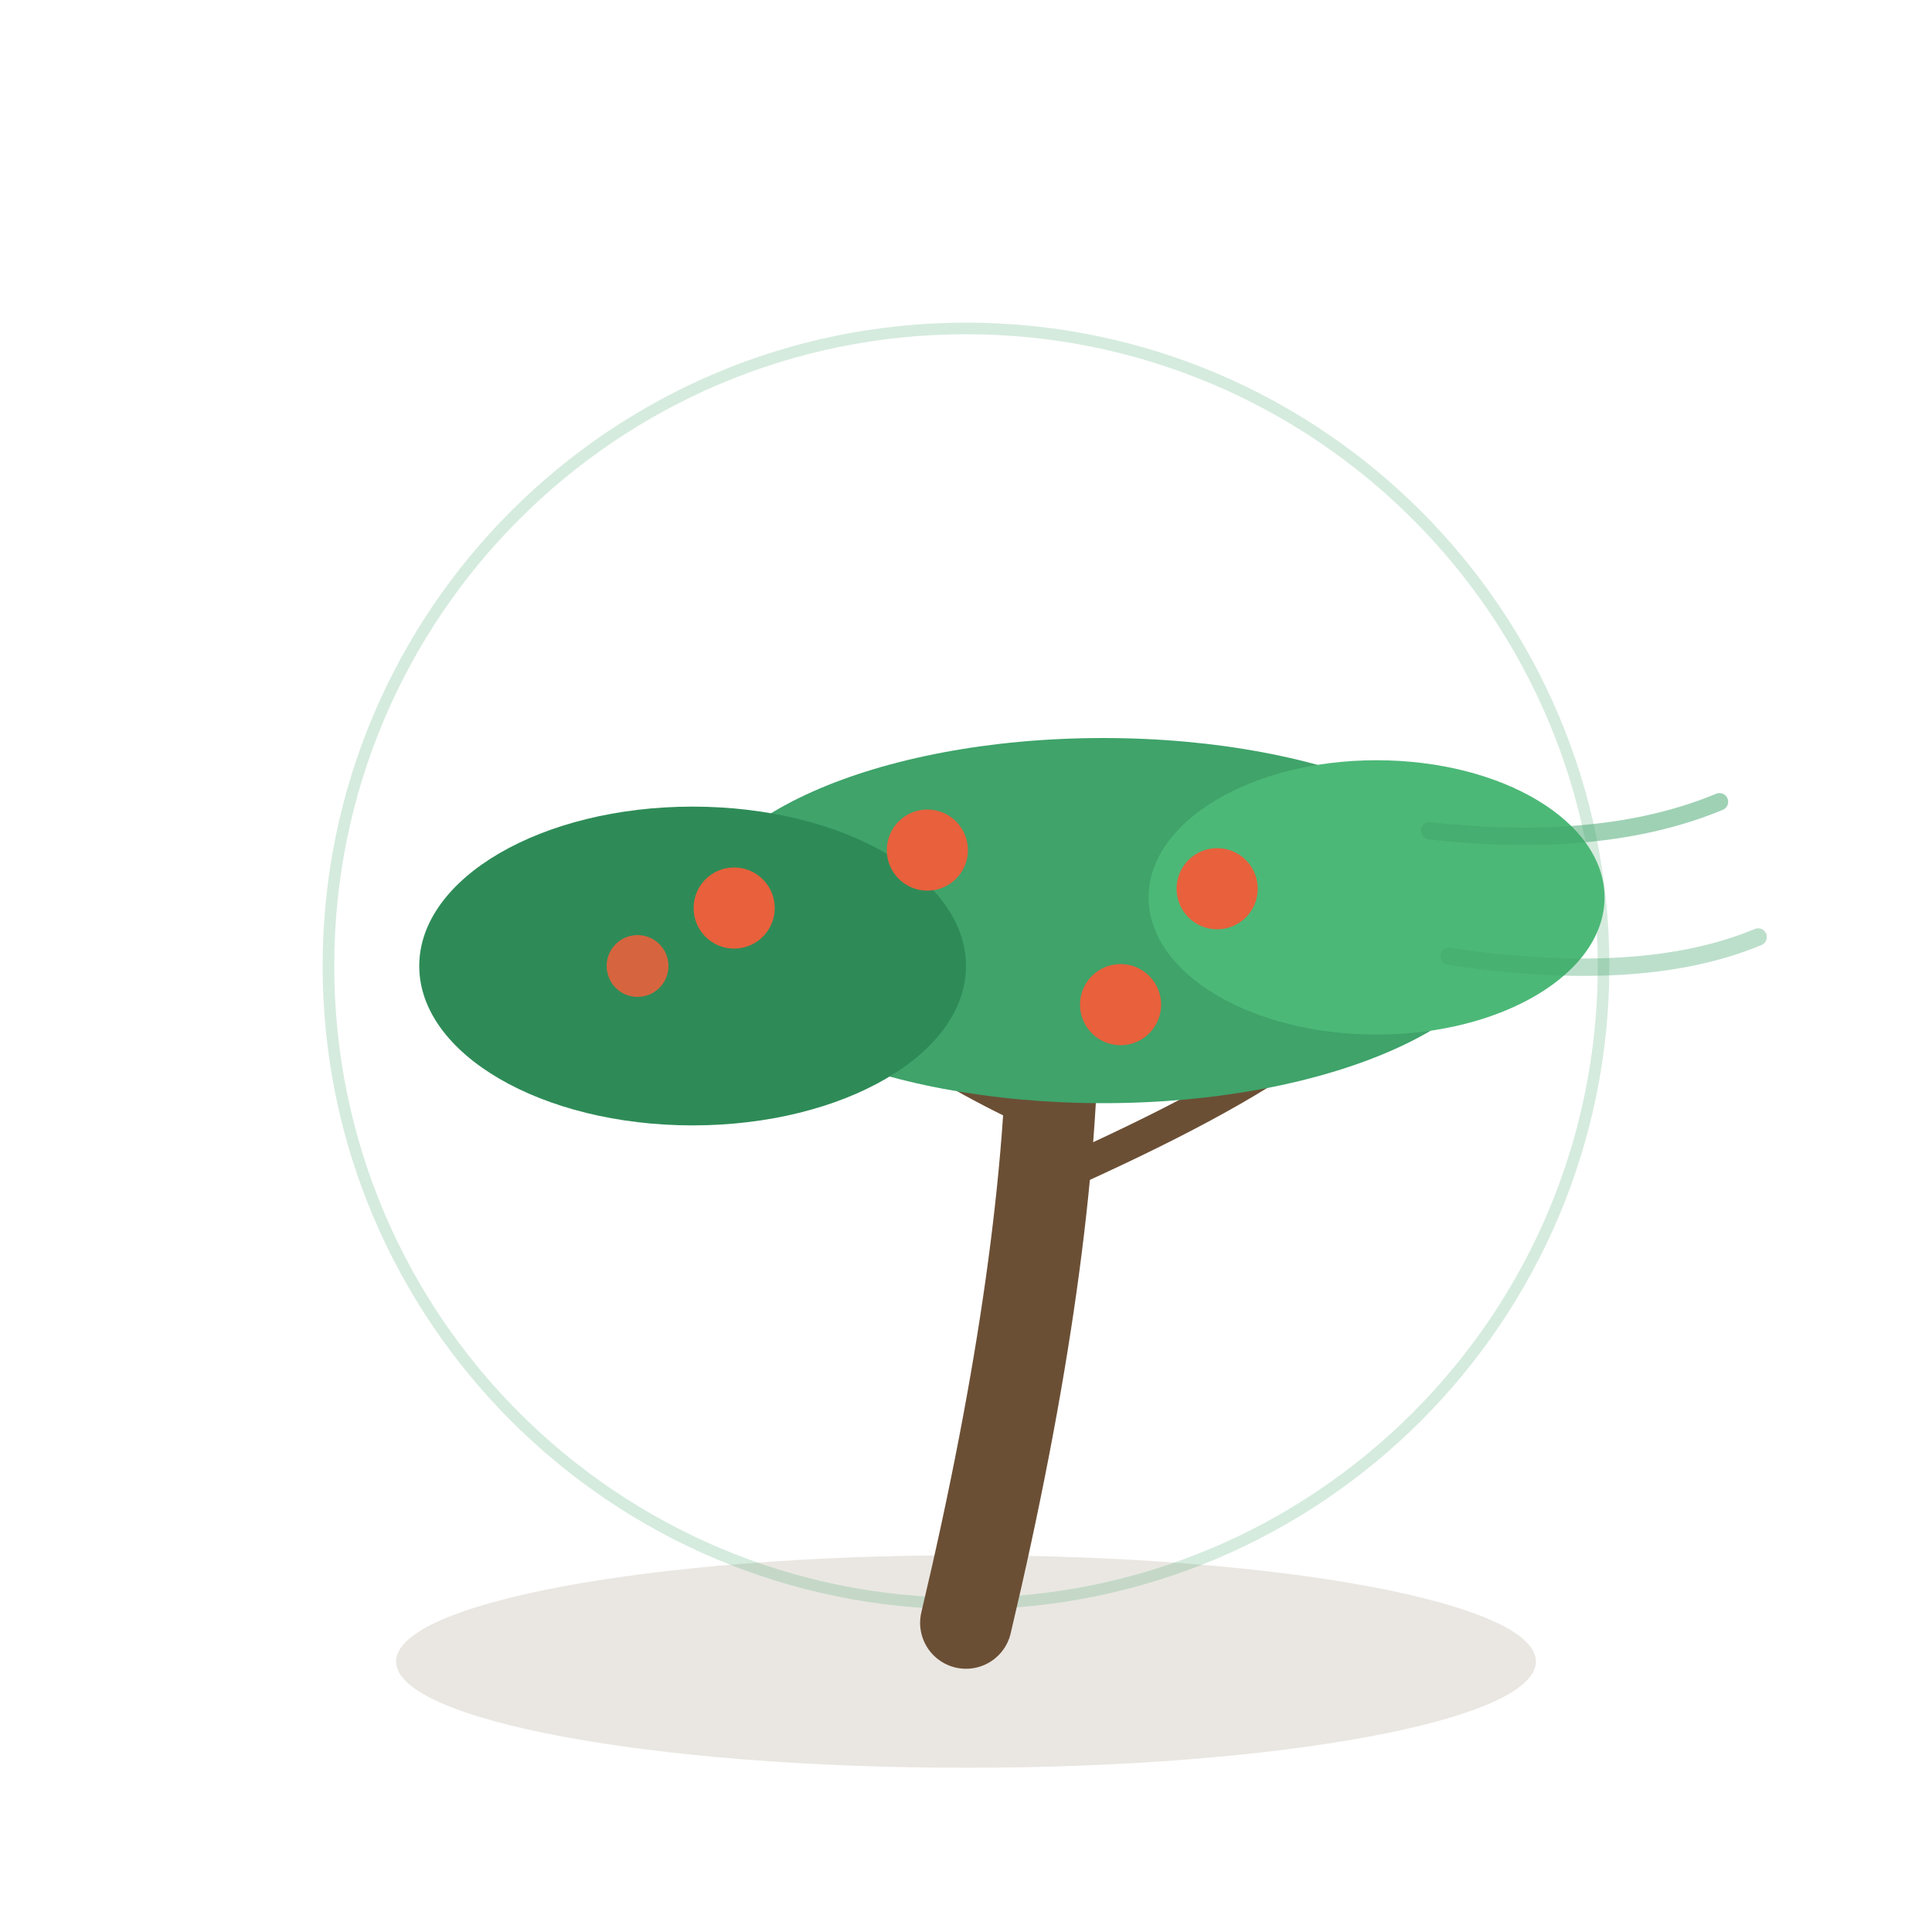
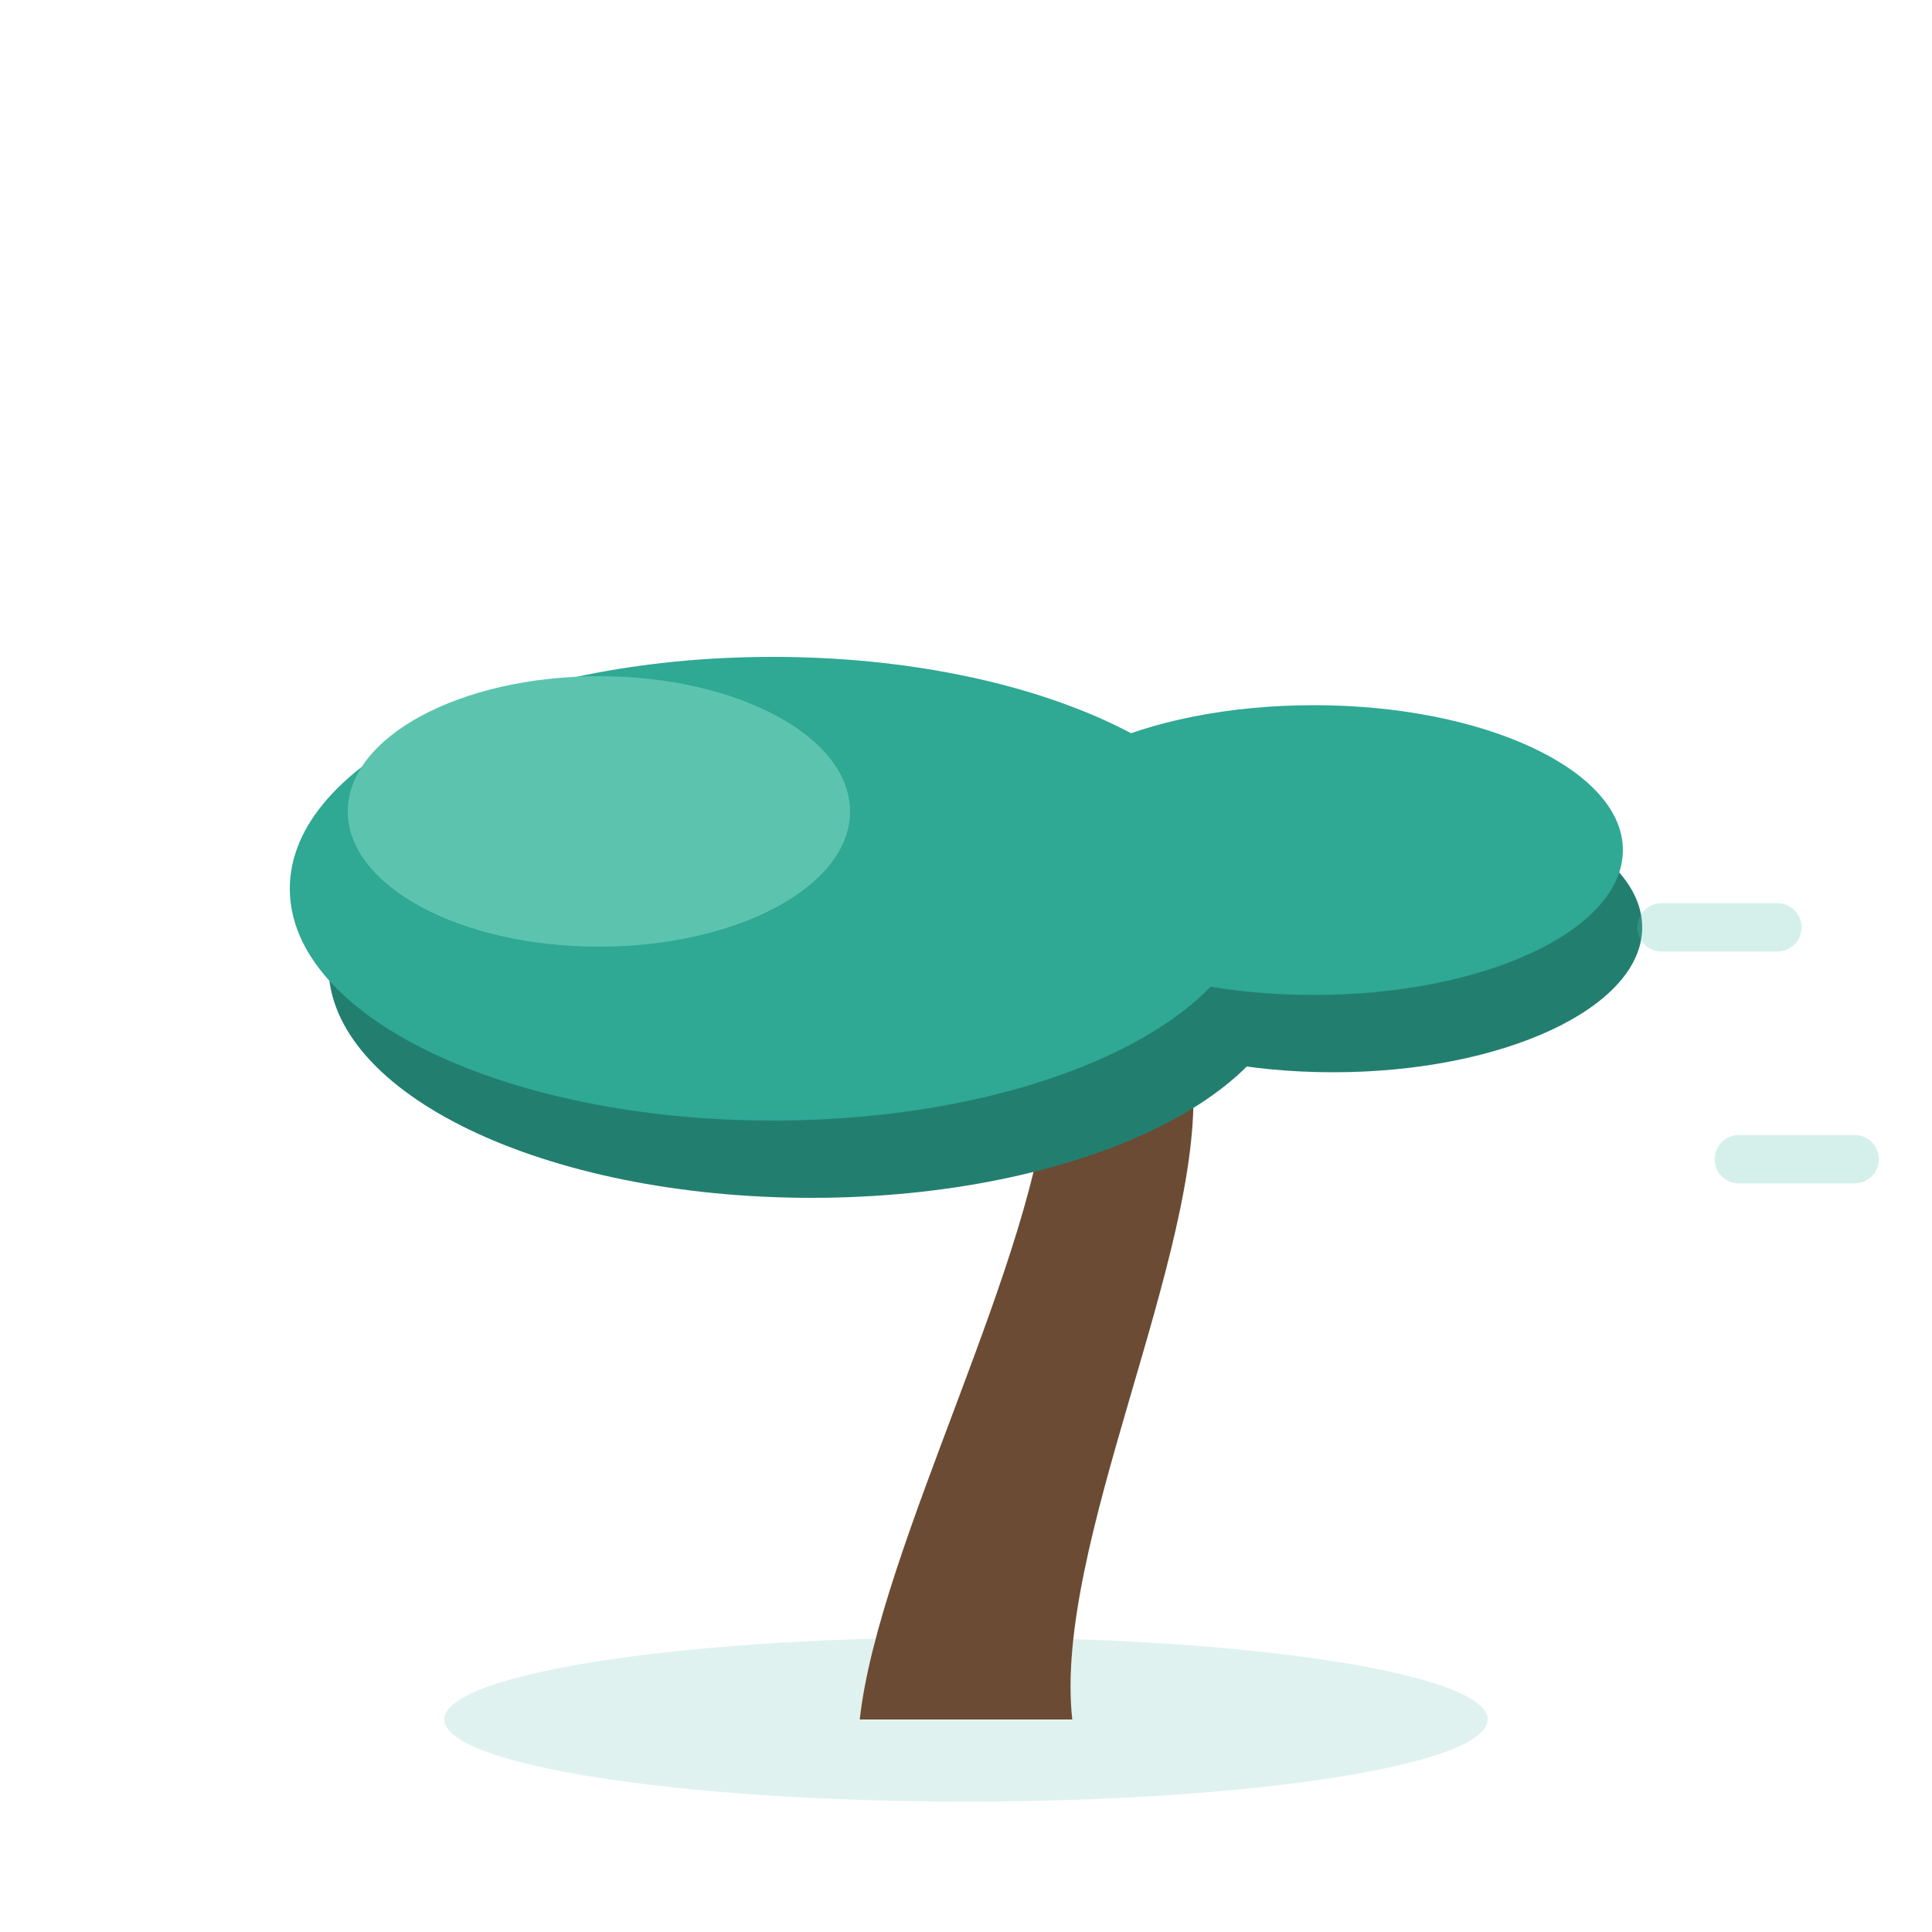
- <svg xmlns="http://www.w3.org/2000/svg" viewBox="0 0 200 200">
-   <ellipse cx="100" cy="172" rx="59" ry="11" fill="#8C7B5E" opacity="0.18" />
-   <circle cx="100" cy="100" r="66" fill="none" stroke="#3FA36A" stroke-width="1.2" opacity="0.22" />
-   <path d="M100 168 Q109 130 109 104" stroke="#6B4F35" stroke-width="9.5" fill="none" stroke-linecap="round" />
-   <path d="M109 116 q-18 -8 -26 -18" stroke="#6B4F35" stroke-width="3.4" fill="none" stroke-linecap="round" />
-   <path d="M109 122 q18 -8 26 -14" stroke="#6B4F35" stroke-width="3.4" fill="none" stroke-linecap="round" />
-   <ellipse cx="114.2" cy="95.3" rx="42.5" ry="18.9" fill="#3FA36A" />
-   <ellipse cx="71.7" cy="100.0" rx="28.3" ry="16.5" fill="#2E8B57" />
-   <ellipse cx="142.5" cy="92.9" rx="23.6" ry="14.2" fill="#4CB877" />
-   <circle cx="96" cy="88" r="4.2" fill="#E8603C" />
-   <circle cx="126" cy="92" r="4.2" fill="#E8603C" />
-   <circle cx="76" cy="94" r="4.2" fill="#E8603C" />
-   <circle cx="116" cy="104" r="4.2" fill="#E8603C" />
-   <circle cx="66" cy="100" r="3.2" fill="#E8603C" opacity="0.9" />
-   <path d="M148 86 q18 2 30 -3" stroke="#3FA36A" stroke-width="1.8" opacity="0.5" fill="none" stroke-linecap="round" />
-   <path d="M150 99 q20 3 32 -2" stroke="#3FA36A" stroke-width="1.8" opacity="0.35" fill="none" stroke-linecap="round" />
+ <svg xmlns="http://www.w3.org/2000/svg" viewBox="0 0 200 200" width="200" height="200" role="img" aria-label="travel tree, evergreen stage">
+   <ellipse cx="100" cy="178" rx="54" ry="8.5" fill="#2FA894" opacity="0.15" />
+   <path d="M 89 178 C 91 160 107.5 130 108.5 112 L 123.5 112 C 124.5 130 109 160 111 178 Z" fill="#6B4B33" />
+   <path d="M 34 100 A 50 24 0 1 0 134 100 A 50 24 0 1 0 34 100 Z M 106 96 A 32 15 0 1 0 170 96 A 32 15 0 1 0 106 96 Z" fill="#227F70" />
+   <path d="M 30 92 A 50 24 0 1 0 130 92 A 50 24 0 1 0 30 92 Z M 104 88 A 32 15 0 1 0 168 88 A 32 15 0 1 0 104 88 Z" fill="#2FA894" />
+   <ellipse cx="62" cy="84" rx="26" ry="14" fill="#5CC4AE" />
+   <path d="M 172 96 L 184 96" stroke="#5CC4AE" stroke-width="5" stroke-linecap="round" opacity="0.26" />
+   <path d="M 180 120 L 192 120" stroke="#5CC4AE" stroke-width="5" stroke-linecap="round" opacity="0.26" />
</svg>
